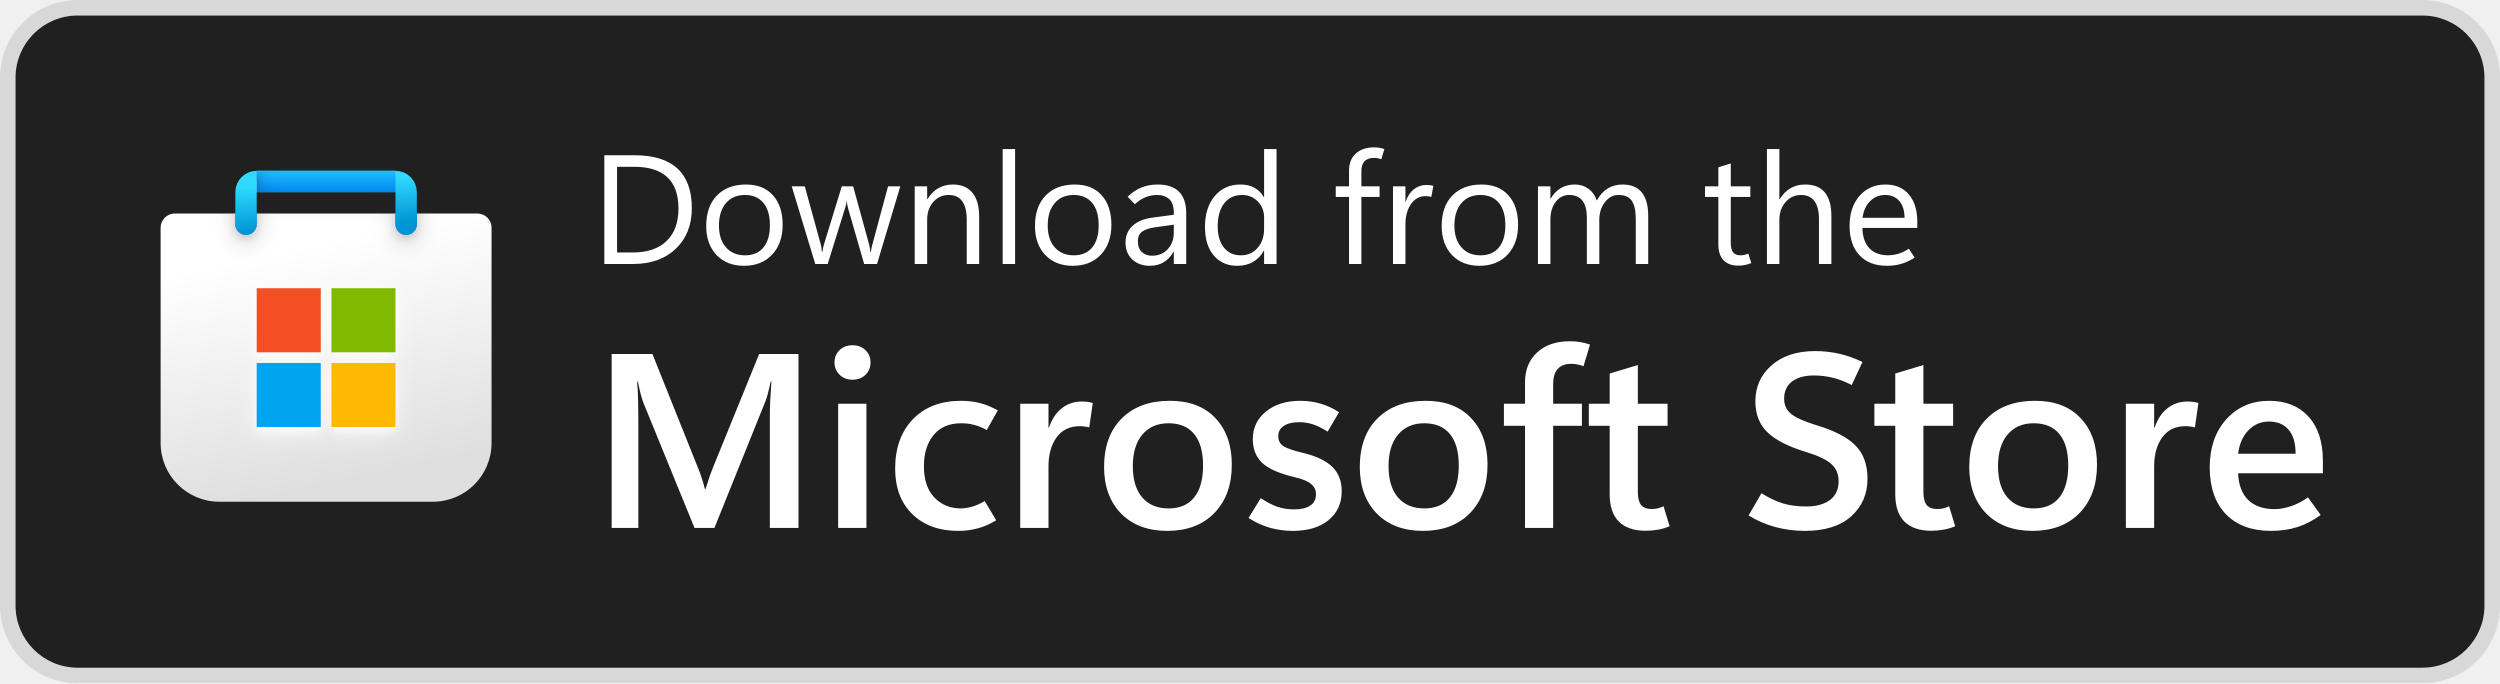
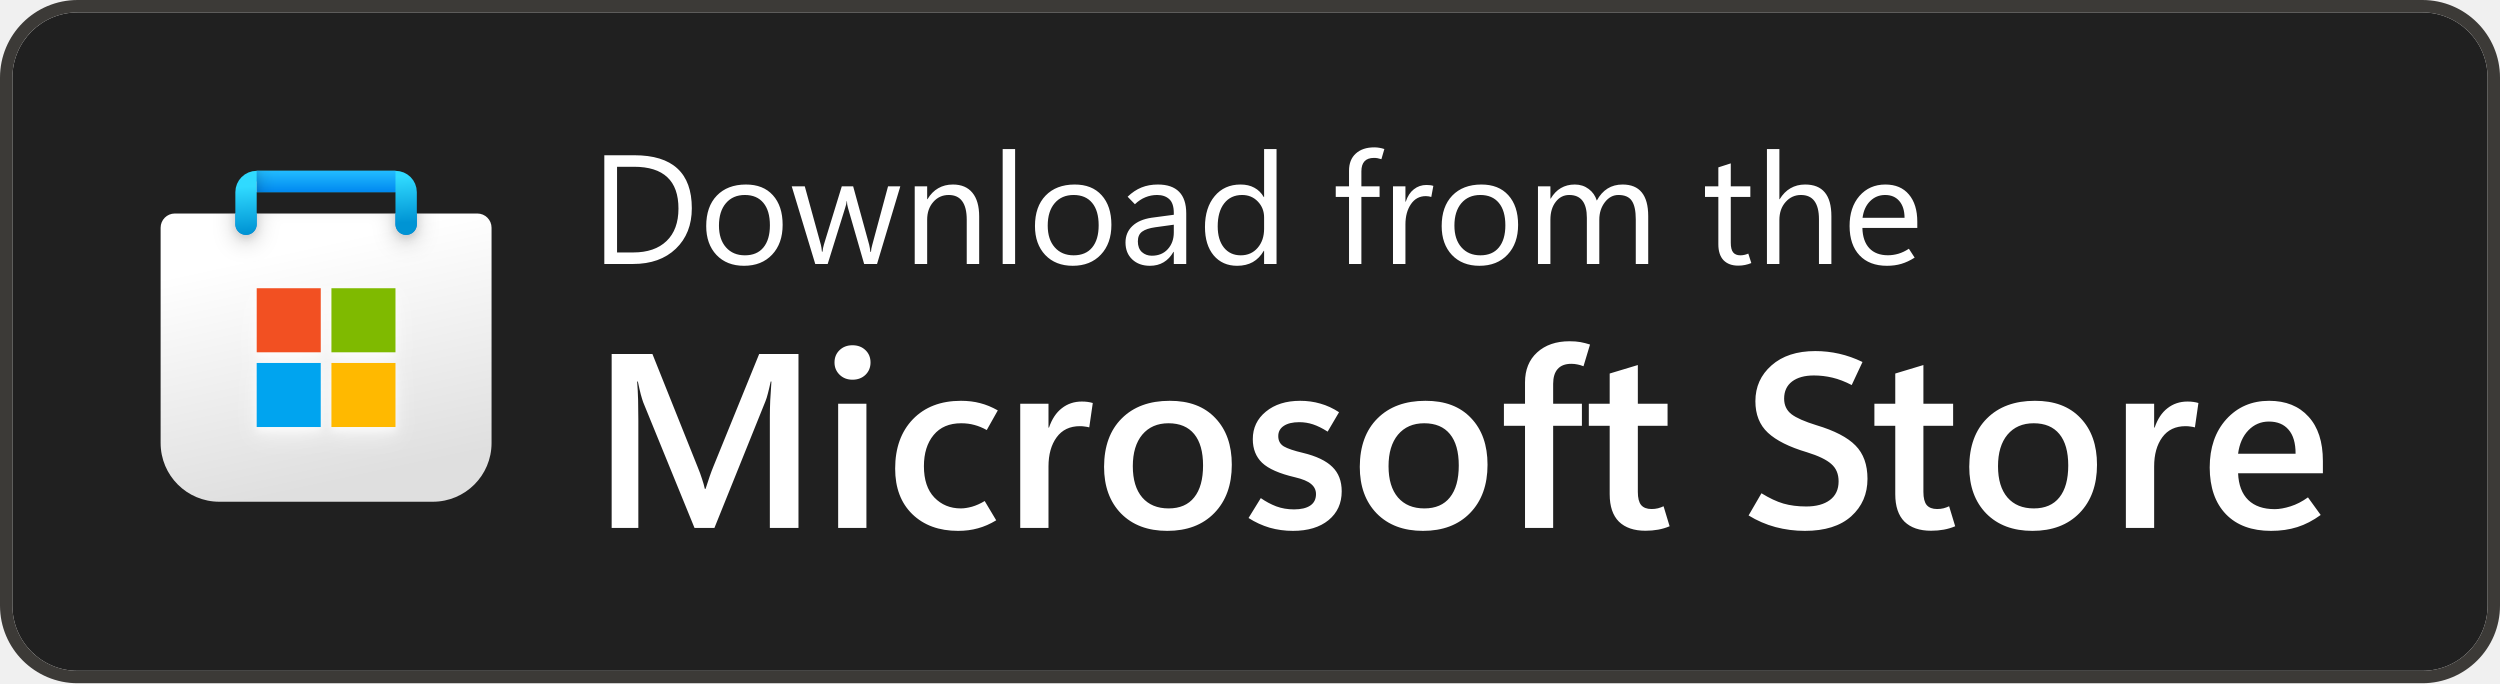
<svg xmlns="http://www.w3.org/2000/svg" width="161" height="44" viewBox="0 0 161 44" fill="none">
-   <rect x="1" y="1" width="159" height="42" rx="4" fill="#202020" />
-   <rect x="0.5" y="0.5" width="160" height="43" rx="4.5" stroke="black" stroke-opacity="0.1" />
+   <rect x="0.8" y="0.8" width="159.4" height="42.4" rx="4.2" fill="#202020" />
+   <rect x="0.4" y="0.4" width="160.2" height="43.2" rx="4.6" stroke="#3C3A37" stroke-width="0.8" />
  <g clip-path="url(#clip0_1049_9370)">
    <g clip-path="url(#clip1_1049_9370)">
      <path d="M10.344 14.667C10.344 14.16 10.754 13.75 11.26 13.75H30.74C31.246 13.75 31.656 14.16 31.656 14.667V28.531C31.656 30.62 29.963 32.312 27.875 32.312H14.125C12.037 32.312 10.344 30.62 10.344 28.531V14.667Z" fill="url(#paint0_linear_1049_9370)" />
      <mask id="mask0_1049_9370" style="mask-type:alpha" maskUnits="userSpaceOnUse" x="10" y="13" width="22" height="20">
        <path d="M10.344 14.667C10.344 14.16 10.754 13.75 11.26 13.75H30.74C31.246 13.75 31.656 14.16 31.656 14.667V28.531C31.656 30.62 29.963 32.312 27.875 32.312H14.125C12.037 32.312 10.344 30.62 10.344 28.531V14.667Z" fill="url(#paint1_linear_1049_9370)" />
      </mask>
      <g mask="url(#mask0_1049_9370)">
        <g filter="url(#filter0_dd_1049_9370)">
          <path d="M15.844 14.438V11.688H26.156V14.438" stroke="url(#paint2_linear_1049_9370)" stroke-width="1.375" stroke-linecap="round" />
        </g>
      </g>
      <g filter="url(#filter1_dd_1049_9370)">
        <path d="M20.657 18.562H16.532V22.688H20.657V18.562Z" fill="#F25022" />
        <path d="M25.469 18.562H21.344V22.688H25.469V18.562Z" fill="#7FBA00" />
        <path d="M25.469 23.375H21.344V27.5H25.469V23.375Z" fill="#FFB900" />
        <path d="M20.656 23.375H16.531V27.5H20.656V23.375Z" fill="#00A4EF" />
      </g>
      <path d="M15.844 14.438V12.375C15.844 11.995 16.152 11.688 16.531 11.688H25.469C25.848 11.688 26.156 11.995 26.156 12.375V14.438" stroke="url(#paint3_linear_1049_9370)" stroke-width="1.375" stroke-linecap="round" />
      <rect x="16.531" y="11" width="8.938" height="1.375" fill="url(#paint4_linear_1049_9370)" />
      <mask id="mask1_1049_9370" style="mask-type:alpha" maskUnits="userSpaceOnUse" x="16" y="11" width="10" height="2">
        <rect x="16.531" y="11" width="8.938" height="1.375" fill="url(#paint5_linear_1049_9370)" />
      </mask>
      <g mask="url(#mask1_1049_9370)">
        <g filter="url(#filter2_dd_1049_9370)">
          <rect x="14.545" y="11.688" width="1.986" height="3.438" fill="#C4C4C4" />
        </g>
      </g>
    </g>
  </g>
  <path d="M38.918 17V9.998H40.852C42.085 9.998 43.01 10.283 43.625 10.852C44.243 11.419 44.553 12.272 44.553 13.411C44.553 14.492 44.209 15.361 43.523 16.019C42.839 16.673 41.922 17 40.773 17H38.918ZM39.738 10.74V16.258H40.783C41.701 16.258 42.416 16.012 42.927 15.521C43.438 15.029 43.693 14.332 43.693 13.431C43.693 12.532 43.454 11.86 42.976 11.414C42.5 10.965 41.786 10.74 40.832 10.74H39.738ZM47.912 17.117C47.173 17.117 46.582 16.884 46.14 16.419C45.7 15.95 45.48 15.33 45.48 14.559C45.48 13.722 45.708 13.068 46.164 12.596C46.62 12.124 47.242 11.886 48.029 11.883C48.775 11.88 49.356 12.109 49.773 12.571C50.192 13.034 50.402 13.67 50.402 14.48C50.402 15.281 50.176 15.921 49.724 16.399C49.274 16.878 48.671 17.117 47.912 17.117ZM47.971 16.443C48.488 16.443 48.885 16.276 49.162 15.94C49.442 15.602 49.582 15.125 49.582 14.51C49.582 13.882 49.442 13.4 49.162 13.065C48.882 12.726 48.485 12.557 47.971 12.557C47.456 12.557 47.05 12.732 46.75 13.084C46.45 13.435 46.301 13.917 46.301 14.529C46.301 15.122 46.452 15.589 46.755 15.931C47.058 16.273 47.463 16.443 47.971 16.443ZM57.98 12L56.481 17H55.651L54.616 13.411C54.59 13.32 54.572 13.243 54.562 13.182C54.556 13.117 54.55 13.042 54.543 12.957H54.523C54.517 13.042 54.505 13.115 54.489 13.177C54.473 13.239 54.45 13.317 54.421 13.411L53.303 17H52.502L50.988 12H51.828L52.863 15.76C52.88 15.815 52.893 15.88 52.902 15.955C52.915 16.03 52.925 16.115 52.932 16.209H52.971C52.977 16.137 52.987 16.064 53 15.989C53.013 15.911 53.033 15.831 53.059 15.75L54.211 12H54.943L55.978 15.77C55.995 15.831 56.008 15.9 56.018 15.975C56.031 16.046 56.042 16.128 56.052 16.219H56.091C56.094 16.154 56.102 16.084 56.115 16.009C56.132 15.934 56.151 15.854 56.174 15.77L57.19 12H57.98ZM63.059 17H62.258V14.148C62.258 13.618 62.16 13.221 61.965 12.957C61.773 12.69 61.483 12.557 61.096 12.557C60.695 12.557 60.363 12.708 60.1 13.011C59.839 13.31 59.709 13.69 59.709 14.148V17H58.908V12H59.709V12.83H59.728C59.917 12.514 60.148 12.278 60.422 12.122C60.695 11.963 61.011 11.883 61.369 11.883C61.916 11.883 62.334 12.06 62.624 12.415C62.914 12.767 63.059 13.276 63.059 13.943V17ZM64.572 17V9.598H65.373V17H64.572ZM69.084 17.117C68.345 17.117 67.754 16.884 67.311 16.419C66.872 15.95 66.652 15.33 66.652 14.559C66.652 13.722 66.88 13.068 67.336 12.596C67.792 12.124 68.413 11.886 69.201 11.883C69.947 11.88 70.528 12.109 70.944 12.571C71.364 13.034 71.574 13.67 71.574 14.48C71.574 15.281 71.348 15.921 70.895 16.399C70.446 16.878 69.842 17.117 69.084 17.117ZM69.143 16.443C69.66 16.443 70.057 16.276 70.334 15.94C70.614 15.602 70.754 15.125 70.754 14.51C70.754 13.882 70.614 13.4 70.334 13.065C70.054 12.726 69.657 12.557 69.143 12.557C68.628 12.557 68.221 12.732 67.922 13.084C67.622 13.435 67.473 13.917 67.473 14.529C67.473 15.122 67.624 15.589 67.927 15.931C68.23 16.273 68.635 16.443 69.143 16.443ZM76.394 17H75.593V16.219H75.573C75.401 16.518 75.188 16.743 74.934 16.893C74.683 17.042 74.39 17.117 74.055 17.117C73.586 17.117 73.207 16.98 72.917 16.707C72.627 16.434 72.482 16.071 72.482 15.618C72.482 15.192 72.629 14.838 72.922 14.559C73.215 14.279 73.63 14.1 74.167 14.021L75.593 13.831V13.719C75.593 13.299 75.495 13.001 75.3 12.825C75.105 12.646 74.844 12.557 74.519 12.557C74.258 12.557 74.007 12.605 73.767 12.703C73.526 12.801 73.299 12.95 73.088 13.152L72.619 12.669C72.899 12.399 73.197 12.2 73.513 12.073C73.829 11.946 74.18 11.883 74.567 11.883C75.173 11.883 75.629 12.039 75.935 12.352C76.241 12.661 76.394 13.126 76.394 13.748V17ZM75.593 14.969V14.471L74.387 14.637C74.019 14.689 73.742 14.782 73.557 14.915C73.371 15.049 73.278 15.258 73.278 15.545C73.278 15.844 73.365 16.074 73.537 16.233C73.713 16.39 73.926 16.468 74.177 16.468C74.61 16.468 74.953 16.326 75.207 16.043C75.464 15.76 75.593 15.402 75.593 14.969ZM81.389 16.15C81.203 16.473 80.967 16.715 80.681 16.878C80.397 17.037 80.061 17.117 79.67 17.117C79.042 17.117 78.539 16.894 78.161 16.448C77.787 15.999 77.6 15.389 77.6 14.617C77.6 13.79 77.808 13.128 78.225 12.63C78.641 12.132 79.196 11.883 79.89 11.883C80.235 11.883 80.531 11.951 80.778 12.088C81.029 12.221 81.232 12.423 81.389 12.693H81.408V9.598H82.209V17H81.408V16.15H81.389ZM78.42 14.578C78.42 15.154 78.553 15.61 78.82 15.945C79.091 16.277 79.452 16.443 79.904 16.443C80.353 16.443 80.716 16.282 80.993 15.96C81.27 15.638 81.408 15.231 81.408 14.739V14.002C81.408 13.598 81.273 13.257 81.003 12.977C80.736 12.697 80.399 12.557 79.992 12.557C79.504 12.557 79.12 12.736 78.84 13.094C78.56 13.452 78.42 13.947 78.42 14.578ZM88.962 10.252C88.871 10.223 88.788 10.201 88.713 10.188C88.641 10.175 88.565 10.169 88.483 10.169C88.21 10.169 88.007 10.242 87.873 10.389C87.74 10.535 87.673 10.75 87.673 11.033V12H88.845V12.684H87.673V17H86.877V12.684H86.022V12H86.877V10.994C86.877 10.522 87.022 10.154 87.311 9.891C87.601 9.624 87.998 9.49 88.503 9.49C88.627 9.49 88.739 9.5 88.84 9.52C88.941 9.536 89.045 9.562 89.152 9.598L88.962 10.252ZM92.175 12.684C92.113 12.664 92.058 12.651 92.009 12.645C91.96 12.635 91.898 12.63 91.823 12.63C91.416 12.63 91.096 12.804 90.861 13.152C90.627 13.497 90.51 13.93 90.51 14.451V17H89.709V12H90.51V12.991H90.529C90.643 12.64 90.817 12.373 91.052 12.19C91.286 12.005 91.556 11.912 91.862 11.912C91.963 11.912 92.048 11.917 92.116 11.927C92.188 11.937 92.251 11.951 92.307 11.971L92.175 12.684ZM95.275 17.117C94.537 17.117 93.946 16.884 93.503 16.419C93.064 15.95 92.844 15.33 92.844 14.559C92.844 13.722 93.072 13.068 93.527 12.596C93.983 12.124 94.605 11.886 95.393 11.883C96.138 11.88 96.719 12.109 97.136 12.571C97.556 13.034 97.766 13.67 97.766 14.48C97.766 15.281 97.539 15.921 97.087 16.399C96.638 16.878 96.034 17.117 95.275 17.117ZM95.334 16.443C95.852 16.443 96.249 16.276 96.525 15.94C96.805 15.602 96.945 15.125 96.945 14.51C96.945 13.882 96.805 13.4 96.525 13.065C96.245 12.726 95.848 12.557 95.334 12.557C94.82 12.557 94.413 12.732 94.113 13.084C93.814 13.435 93.664 13.917 93.664 14.529C93.664 15.122 93.815 15.589 94.118 15.931C94.421 16.273 94.826 16.443 95.334 16.443ZM106.145 17H105.344V14.129C105.344 13.575 105.257 13.175 105.085 12.928C104.916 12.68 104.629 12.557 104.226 12.557C103.884 12.557 103.592 12.713 103.352 13.025C103.114 13.338 102.995 13.712 102.995 14.148V17H102.194V14.031C102.194 13.54 102.1 13.172 101.911 12.928C101.722 12.68 101.438 12.557 101.057 12.557C100.705 12.557 100.415 12.705 100.188 13.001C99.96 13.294 99.846 13.676 99.846 14.148V17H99.045V12H99.846V12.791H99.865C100.044 12.488 100.262 12.262 100.52 12.112C100.78 11.959 101.079 11.883 101.418 11.883C101.76 11.883 102.058 11.979 102.312 12.171C102.565 12.36 102.74 12.609 102.834 12.918C103.02 12.573 103.251 12.314 103.527 12.142C103.804 11.969 104.126 11.883 104.494 11.883C105.044 11.883 105.456 12.052 105.729 12.391C106.006 12.729 106.145 13.239 106.145 13.919V17ZM112.785 16.941C112.648 16.997 112.513 17.037 112.38 17.064C112.25 17.093 112.102 17.107 111.936 17.107C111.538 17.107 111.226 16.992 110.998 16.761C110.773 16.526 110.661 16.181 110.661 15.726V12.684H109.802V12H110.661V10.779L111.462 10.521V12H112.722V12.684H111.462V15.633C111.462 15.919 111.512 16.126 111.613 16.253C111.717 16.38 111.872 16.443 112.077 16.443C112.175 16.443 112.269 16.432 112.36 16.409C112.451 16.386 112.528 16.36 112.59 16.331L112.785 16.941ZM117.941 17H117.141V14.119C117.141 13.598 117.043 13.208 116.848 12.947C116.656 12.687 116.366 12.557 115.979 12.557C115.588 12.557 115.259 12.708 114.992 13.011C114.725 13.31 114.592 13.696 114.592 14.168V17H113.791V9.598H114.592V12.83H114.611C114.803 12.514 115.036 12.278 115.31 12.122C115.583 11.963 115.897 11.883 116.252 11.883C116.815 11.883 117.237 12.052 117.517 12.391C117.8 12.729 117.941 13.239 117.941 13.919V17ZM123.474 14.681H119.938C119.951 15.244 120.1 15.678 120.383 15.984C120.669 16.287 121.07 16.439 121.584 16.439C121.809 16.439 122.033 16.406 122.258 16.341C122.486 16.273 122.71 16.165 122.932 16.019L123.303 16.59C123.02 16.772 122.736 16.906 122.453 16.99C122.17 17.075 121.859 17.117 121.521 17.117C120.765 17.117 120.176 16.893 119.753 16.443C119.33 15.994 119.117 15.367 119.113 14.563C119.11 13.759 119.322 13.112 119.748 12.62C120.178 12.129 120.734 11.883 121.418 11.883C122.069 11.883 122.574 12.096 122.932 12.523C123.293 12.946 123.474 13.533 123.474 14.285V14.681ZM122.653 14.026C122.65 13.564 122.538 13.204 122.316 12.947C122.095 12.687 121.791 12.557 121.403 12.557C121.022 12.557 120.699 12.69 120.432 12.957C120.168 13.221 120.007 13.577 119.948 14.026H122.653Z" fill="white" />
  <path d="M51.422 34H49.578V26.852C49.578 26.529 49.586 26.177 49.602 25.797C49.622 25.412 49.648 25.003 49.68 24.57H49.633C49.57 24.867 49.51 25.122 49.453 25.336C49.401 25.544 49.349 25.711 49.297 25.836L46.008 34H44.727L41.422 25.906C41.38 25.792 41.328 25.622 41.266 25.398C41.208 25.174 41.146 24.898 41.078 24.57H41.031C41.062 24.945 41.083 25.344 41.094 25.766C41.104 26.182 41.109 26.622 41.109 27.086V34H39.391V22.797H42.016L44.93 30.078C45.044 30.354 45.138 30.609 45.211 30.844C45.289 31.073 45.349 31.287 45.391 31.484H45.438C45.531 31.188 45.62 30.919 45.703 30.68C45.786 30.44 45.865 30.232 45.938 30.055L48.891 22.797H51.422V34ZM54.898 24.453C54.565 24.453 54.289 24.346 54.07 24.133C53.852 23.919 53.742 23.656 53.742 23.344C53.742 23.021 53.852 22.755 54.07 22.547C54.289 22.338 54.565 22.234 54.898 22.234C55.237 22.234 55.516 22.338 55.734 22.547C55.953 22.755 56.062 23.021 56.062 23.344C56.062 23.662 55.953 23.927 55.734 24.141C55.516 24.349 55.237 24.453 54.898 24.453ZM55.797 34H53.977V26H55.797V34ZM64.156 33.508C63.76 33.747 63.367 33.919 62.977 34.023C62.586 34.133 62.161 34.188 61.703 34.188C60.474 34.188 59.49 33.828 58.75 33.109C58.016 32.391 57.648 31.414 57.648 30.18C57.648 28.852 58.029 27.792 58.789 27C59.555 26.208 60.586 25.812 61.883 25.812C62.336 25.812 62.747 25.862 63.117 25.961C63.492 26.055 63.872 26.211 64.258 26.43L63.547 27.695C63.276 27.544 63.01 27.435 62.75 27.367C62.49 27.294 62.206 27.258 61.898 27.258C61.133 27.258 60.542 27.51 60.125 28.016C59.708 28.521 59.5 29.19 59.5 30.023C59.5 30.898 59.724 31.57 60.172 32.039C60.625 32.508 61.193 32.742 61.875 32.742C62.083 32.742 62.323 32.706 62.594 32.633C62.865 32.555 63.138 32.432 63.414 32.266L64.156 33.508ZM70.148 27.523C70.049 27.497 69.953 27.479 69.859 27.469C69.771 27.453 69.667 27.445 69.547 27.445C68.896 27.445 68.396 27.685 68.047 28.164C67.698 28.643 67.523 29.268 67.523 30.039V34H65.703V26H67.523V27.539H67.555C67.742 26.987 68.018 26.57 68.383 26.289C68.747 26.003 69.177 25.859 69.672 25.859C69.812 25.859 69.938 25.867 70.047 25.883C70.162 25.898 70.271 25.922 70.375 25.953L70.148 27.523ZM75.172 34.188C73.922 34.188 72.93 33.815 72.195 33.07C71.466 32.32 71.102 31.318 71.102 30.062C71.107 28.734 71.487 27.695 72.242 26.945C72.997 26.19 74.026 25.812 75.328 25.812C76.583 25.807 77.562 26.177 78.266 26.922C78.974 27.662 79.328 28.664 79.328 29.93C79.328 31.232 78.953 32.268 78.203 33.039C77.458 33.805 76.448 34.188 75.172 34.188ZM75.258 32.742C75.982 32.742 76.531 32.505 76.906 32.031C77.287 31.557 77.477 30.872 77.477 29.977C77.477 29.091 77.287 28.417 76.906 27.953C76.526 27.49 75.974 27.258 75.25 27.258C74.537 27.258 73.974 27.503 73.562 27.992C73.156 28.482 72.953 29.159 72.953 30.023C72.953 30.893 73.156 31.565 73.562 32.039C73.969 32.508 74.534 32.742 75.258 32.742ZM80.406 33.359L81.195 32.078C81.508 32.297 81.838 32.474 82.188 32.609C82.542 32.74 82.924 32.805 83.336 32.805C83.784 32.805 84.13 32.724 84.375 32.562C84.625 32.396 84.75 32.148 84.75 31.82C84.75 31.56 84.646 31.344 84.438 31.172C84.234 30.995 83.885 30.849 83.391 30.734C82.391 30.5 81.688 30.19 81.281 29.805C80.88 29.419 80.68 28.912 80.68 28.281C80.68 27.557 80.961 26.966 81.523 26.508C82.086 26.044 82.823 25.812 83.734 25.812C84.188 25.812 84.62 25.872 85.031 25.992C85.443 26.107 85.844 26.292 86.234 26.547L85.5 27.797C85.156 27.578 84.841 27.422 84.555 27.328C84.268 27.234 83.974 27.188 83.672 27.188C83.245 27.188 82.912 27.268 82.672 27.43C82.438 27.586 82.32 27.805 82.32 28.086C82.32 28.383 82.44 28.604 82.68 28.75C82.924 28.891 83.333 29.029 83.906 29.164C84.771 29.372 85.404 29.674 85.805 30.07C86.206 30.461 86.406 30.984 86.406 31.641C86.406 32.417 86.122 33.036 85.555 33.5C84.992 33.958 84.229 34.188 83.266 34.188C82.745 34.188 82.245 34.12 81.766 33.984C81.292 33.844 80.838 33.635 80.406 33.359ZM91.641 34.188C90.391 34.188 89.398 33.815 88.664 33.07C87.935 32.32 87.57 31.318 87.57 30.062C87.576 28.734 87.956 27.695 88.711 26.945C89.466 26.19 90.495 25.812 91.797 25.812C93.052 25.807 94.031 26.177 94.734 26.922C95.443 27.662 95.797 28.664 95.797 29.93C95.797 31.232 95.422 32.268 94.672 33.039C93.927 33.805 92.917 34.188 91.641 34.188ZM91.727 32.742C92.451 32.742 93 32.505 93.375 32.031C93.755 31.557 93.945 30.872 93.945 29.977C93.945 29.091 93.755 28.417 93.375 27.953C92.995 27.49 92.443 27.258 91.719 27.258C91.005 27.258 90.443 27.503 90.031 27.992C89.625 28.482 89.422 29.159 89.422 30.023C89.422 30.893 89.625 31.565 90.031 32.039C90.438 32.508 91.003 32.742 91.727 32.742ZM101.977 23.586C101.831 23.529 101.698 23.49 101.578 23.469C101.458 23.443 101.328 23.43 101.188 23.43C100.802 23.43 100.51 23.542 100.312 23.766C100.12 23.984 100.023 24.302 100.023 24.719V26H101.875V27.422H100.023V34H98.211V27.422H96.852V26H98.211V24.625C98.211 23.812 98.471 23.169 98.992 22.695C99.518 22.216 100.214 21.977 101.078 21.977C101.349 21.977 101.583 21.995 101.781 22.031C101.979 22.068 102.185 22.12 102.398 22.188L101.977 23.586ZM107.523 33.891C107.289 33.99 107.044 34.062 106.789 34.109C106.534 34.156 106.26 34.18 105.969 34.18C105.229 34.18 104.659 33.984 104.258 33.594C103.862 33.198 103.664 32.609 103.664 31.828V27.422H102.32V26H103.664V24.055L105.477 23.508V26H107.391V27.422H105.477V31.68C105.477 32.07 105.547 32.352 105.688 32.523C105.833 32.695 106.057 32.781 106.359 32.781C106.505 32.781 106.643 32.766 106.773 32.734C106.909 32.698 107.029 32.654 107.133 32.602L107.523 33.891ZM112.609 33.195L113.438 31.766C113.943 32.078 114.414 32.3 114.852 32.43C115.289 32.555 115.779 32.617 116.32 32.617C116.966 32.617 117.474 32.479 117.844 32.203C118.219 31.922 118.406 31.521 118.406 31C118.406 30.526 118.25 30.154 117.938 29.883C117.63 29.607 117.107 29.354 116.367 29.125C115.227 28.787 114.388 28.367 113.852 27.867C113.315 27.367 113.047 26.69 113.047 25.836C113.047 24.909 113.393 24.141 114.086 23.531C114.779 22.917 115.719 22.609 116.906 22.609C117.427 22.609 117.94 22.667 118.445 22.781C118.951 22.896 119.451 23.073 119.945 23.312L119.25 24.797C118.818 24.573 118.404 24.414 118.008 24.32C117.617 24.227 117.219 24.18 116.812 24.18C116.219 24.18 115.75 24.31 115.406 24.57C115.068 24.831 114.898 25.198 114.898 25.672C114.898 26.094 115.055 26.427 115.367 26.672C115.68 26.912 116.216 27.148 116.977 27.383C118.143 27.732 118.982 28.167 119.492 28.688C120.008 29.208 120.266 29.924 120.266 30.836C120.266 31.815 119.917 32.62 119.219 33.25C118.521 33.875 117.526 34.188 116.234 34.188C115.589 34.188 114.958 34.107 114.344 33.945C113.729 33.779 113.151 33.529 112.609 33.195ZM125.914 33.891C125.68 33.99 125.435 34.062 125.18 34.109C124.924 34.156 124.651 34.18 124.359 34.18C123.62 34.18 123.049 33.984 122.648 33.594C122.253 33.198 122.055 32.609 122.055 31.828V27.422H120.711V26H122.055V24.055L123.867 23.508V26H125.781V27.422H123.867V31.68C123.867 32.07 123.938 32.352 124.078 32.523C124.224 32.695 124.448 32.781 124.75 32.781C124.896 32.781 125.034 32.766 125.164 32.734C125.299 32.698 125.419 32.654 125.523 32.602L125.914 33.891ZM130.891 34.188C129.641 34.188 128.648 33.815 127.914 33.07C127.185 32.32 126.82 31.318 126.82 30.062C126.826 28.734 127.206 27.695 127.961 26.945C128.716 26.19 129.745 25.812 131.047 25.812C132.302 25.807 133.281 26.177 133.984 26.922C134.693 27.662 135.047 28.664 135.047 29.93C135.047 31.232 134.672 32.268 133.922 33.039C133.177 33.805 132.167 34.188 130.891 34.188ZM130.977 32.742C131.701 32.742 132.25 32.505 132.625 32.031C133.005 31.557 133.195 30.872 133.195 29.977C133.195 29.091 133.005 28.417 132.625 27.953C132.245 27.49 131.693 27.258 130.969 27.258C130.255 27.258 129.693 27.503 129.281 27.992C128.875 28.482 128.672 29.159 128.672 30.023C128.672 30.893 128.875 31.565 129.281 32.039C129.688 32.508 130.253 32.742 130.977 32.742ZM141.352 27.523C141.253 27.497 141.156 27.479 141.062 27.469C140.974 27.453 140.87 27.445 140.75 27.445C140.099 27.445 139.599 27.685 139.25 28.164C138.901 28.643 138.727 29.268 138.727 30.039V34H136.906V26H138.727V27.539H138.758C138.945 26.987 139.221 26.57 139.586 26.289C139.951 26.003 140.38 25.859 140.875 25.859C141.016 25.859 141.141 25.867 141.25 25.883C141.365 25.898 141.474 25.922 141.578 25.953L141.352 27.523ZM149.594 30.477H144.133C144.164 31.232 144.383 31.807 144.789 32.203C145.195 32.594 145.763 32.789 146.492 32.789C146.789 32.789 147.128 32.729 147.508 32.609C147.888 32.49 148.263 32.297 148.633 32.031L149.453 33.164C148.958 33.523 148.456 33.784 147.945 33.945C147.435 34.107 146.872 34.188 146.258 34.188C145.013 34.188 144.044 33.831 143.352 33.117C142.659 32.398 142.31 31.396 142.305 30.109C142.305 28.828 142.661 27.792 143.375 27C144.094 26.208 145.013 25.812 146.133 25.812C147.206 25.812 148.049 26.151 148.664 26.828C149.284 27.5 149.594 28.453 149.594 29.688V30.477ZM147.836 29.219C147.836 28.531 147.685 28.016 147.383 27.672C147.086 27.323 146.664 27.148 146.117 27.148C145.602 27.148 145.161 27.336 144.797 27.711C144.438 28.081 144.216 28.583 144.133 29.219H147.836Z" fill="white" />
  <defs>
    <filter id="filter0_dd_1049_9370" x="13.781" y="10.083" width="14.438" height="6.875" filterUnits="userSpaceOnUse" color-interpolation-filters="sRGB">
      <feFlood flood-opacity="0" result="BackgroundImageFix" />
      <feColorMatrix in="SourceAlpha" type="matrix" values="0 0 0 0 0 0 0 0 0 0 0 0 0 0 0 0 0 0 127 0" result="hardAlpha" />
      <feOffset dy="0.229" />
      <feGaussianBlur stdDeviation="0.229" />
      <feColorMatrix type="matrix" values="0 0 0 0 0 0 0 0 0 0 0 0 0 0 0 0 0 0 0.1 0" />
      <feBlend mode="normal" in2="BackgroundImageFix" result="effect1_dropShadow_1049_9370" />
      <feColorMatrix in="SourceAlpha" type="matrix" values="0 0 0 0 0 0 0 0 0 0 0 0 0 0 0 0 0 0 127 0" result="hardAlpha" />
      <feOffset dy="0.458" />
      <feGaussianBlur stdDeviation="0.688" />
      <feColorMatrix type="matrix" values="0 0 0 0 0 0 0 0 0 0 0 0 0 0 0 0 0 0 0.2 0" />
      <feBlend mode="normal" in2="effect1_dropShadow_1049_9370" result="effect2_dropShadow_1049_9370" />
      <feBlend mode="normal" in="SourceGraphic" in2="effect2_dropShadow_1049_9370" result="shape" />
    </filter>
    <filter id="filter1_dd_1049_9370" x="15.156" y="17.646" width="11.688" height="11.688" filterUnits="userSpaceOnUse" color-interpolation-filters="sRGB">
      <feFlood flood-opacity="0" result="BackgroundImageFix" />
      <feColorMatrix in="SourceAlpha" type="matrix" values="0 0 0 0 0 0 0 0 0 0 0 0 0 0 0 0 0 0 127 0" result="hardAlpha" />
      <feOffset dy="0.229" />
      <feGaussianBlur stdDeviation="0.229" />
      <feColorMatrix type="matrix" values="0 0 0 0 1 0 0 0 0 1 0 0 0 0 1 0 0 0 0.6 0" />
      <feBlend mode="normal" in2="BackgroundImageFix" result="effect1_dropShadow_1049_9370" />
      <feColorMatrix in="SourceAlpha" type="matrix" values="0 0 0 0 0 0 0 0 0 0 0 0 0 0 0 0 0 0 127 0" result="hardAlpha" />
      <feOffset dy="0.458" />
      <feGaussianBlur stdDeviation="0.688" />
      <feColorMatrix type="matrix" values="0 0 0 0 1 0 0 0 0 1 0 0 0 0 1 0 0 0 0.6 0" />
      <feBlend mode="normal" in2="effect1_dropShadow_1049_9370" result="effect2_dropShadow_1049_9370" />
      <feBlend mode="normal" in="SourceGraphic" in2="effect2_dropShadow_1049_9370" result="shape" />
    </filter>
    <filter id="filter2_dd_1049_9370" x="13.17" y="9.396" width="15.659" height="6.188" filterUnits="userSpaceOnUse" color-interpolation-filters="sRGB">
      <feFlood flood-opacity="0" result="BackgroundImageFix" />
      <feColorMatrix in="SourceAlpha" type="matrix" values="0 0 0 0 0 0 0 0 0 0 0 0 0 0 0 0 0 0 127 0" result="hardAlpha" />
      <feOffset dy="-0.917" />
      <feGaussianBlur stdDeviation="0.229" />
      <feColorMatrix type="matrix" values="0 0 0 0 0 0 0 0 0 0 0 0 0 0 0 0 0 0 0.1 0" />
      <feBlend mode="normal" in2="BackgroundImageFix" result="effect1_dropShadow_1049_9370" />
      <feColorMatrix in="SourceAlpha" type="matrix" values="0 0 0 0 0 0 0 0 0 0 0 0 0 0 0 0 0 0 127 0" result="hardAlpha" />
      <feOffset dy="-0.917" />
      <feGaussianBlur stdDeviation="0.688" />
      <feColorMatrix type="matrix" values="0 0 0 0 0 0 0 0 0 0 0 0 0 0 0 0 0 0 0.2 0" />
      <feBlend mode="normal" in2="effect1_dropShadow_1049_9370" result="effect2_dropShadow_1049_9370" />
      <feBlend mode="normal" in="SourceGraphic" in2="effect2_dropShadow_1049_9370" result="shape" />
    </filter>
    <linearGradient id="paint0_linear_1049_9370" x1="15.188" y1="11.008" x2="19.66" y2="31.549" gradientUnits="userSpaceOnUse">
      <stop offset="0.271" stop-color="white" />
      <stop offset="1" stop-color="#DFDFDF" />
    </linearGradient>
    <linearGradient id="paint1_linear_1049_9370" x1="21" y1="13.75" x2="25.096" y2="32.954" gradientUnits="userSpaceOnUse">
      <stop stop-color="#0078D4" />
      <stop offset="1" stop-color="#114A8B" />
    </linearGradient>
    <linearGradient id="paint2_linear_1049_9370" x1="21" y1="11.688" x2="21.193" y2="14.649" gradientUnits="userSpaceOnUse">
      <stop stop-color="#28AFEA" />
      <stop offset="1" stop-color="#0078D4" />
    </linearGradient>
    <linearGradient id="paint3_linear_1049_9370" x1="21" y1="11.688" x2="21.193" y2="14.649" gradientUnits="userSpaceOnUse">
      <stop stop-color="#30DAFF" />
      <stop offset="1" stop-color="#0094D4" />
    </linearGradient>
    <linearGradient id="paint4_linear_1049_9370" x1="20.503" y1="11" x2="20.503" y2="12.375" gradientUnits="userSpaceOnUse">
      <stop stop-color="#22BCFF" />
      <stop offset="1" stop-color="#0088F0" />
    </linearGradient>
    <linearGradient id="paint5_linear_1049_9370" x1="20.503" y1="11" x2="20.503" y2="12.375" gradientUnits="userSpaceOnUse">
      <stop stop-color="#28AFEA" />
      <stop offset="1" stop-color="#3CCBF4" />
    </linearGradient>
    <clipPath id="clip0_1049_9370">
      <rect width="22" height="22" fill="white" transform="translate(10 11)" />
    </clipPath>
    <clipPath id="clip1_1049_9370">
      <rect width="22" height="22" fill="white" transform="translate(10 11)" />
    </clipPath>
  </defs>
</svg>
